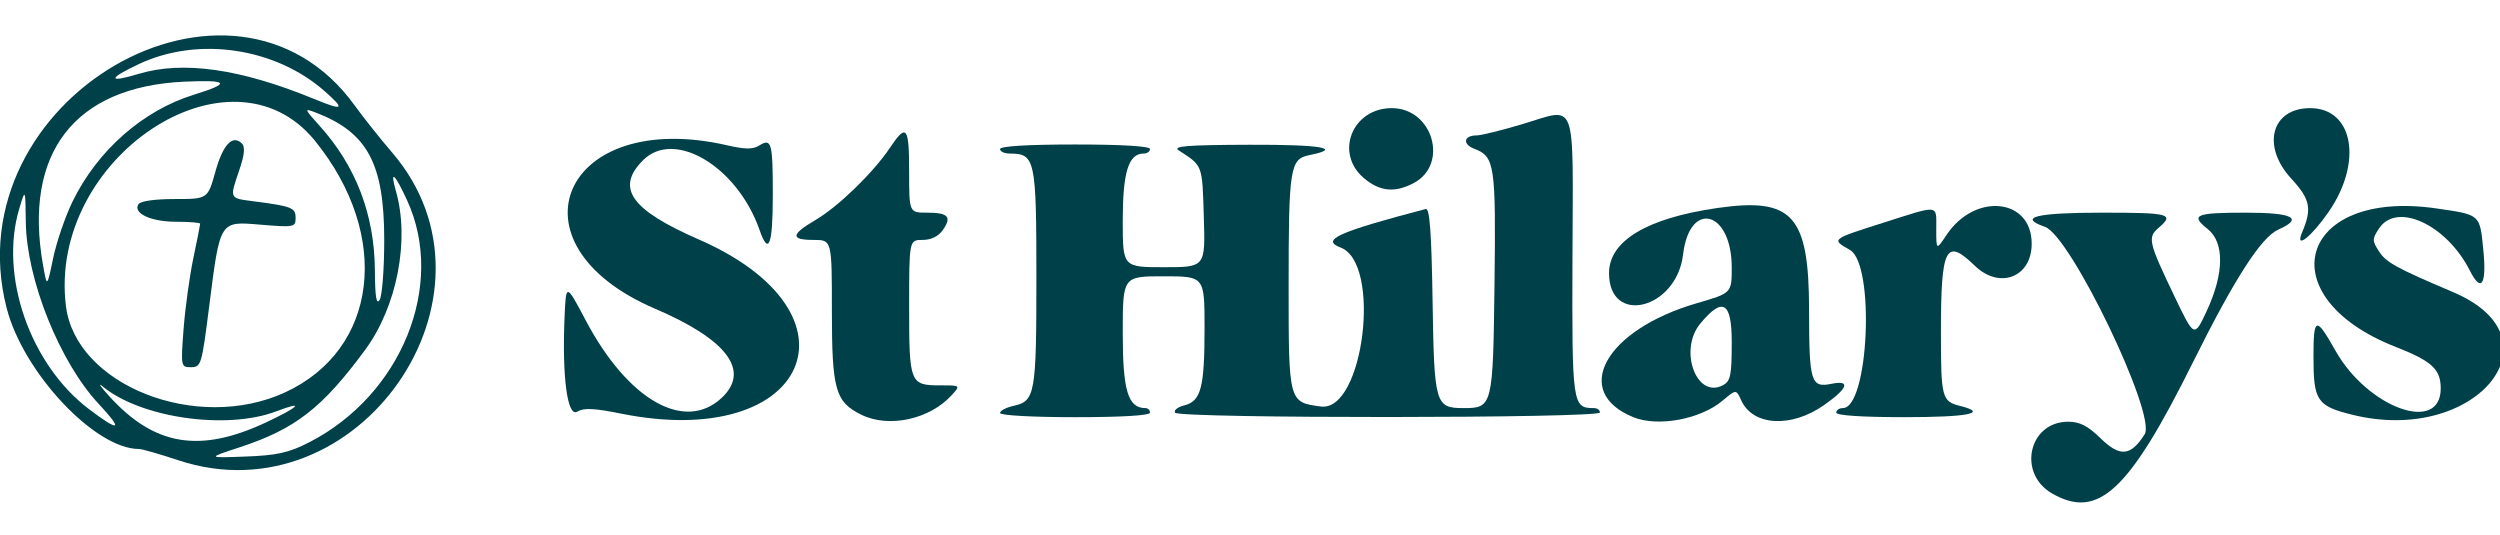
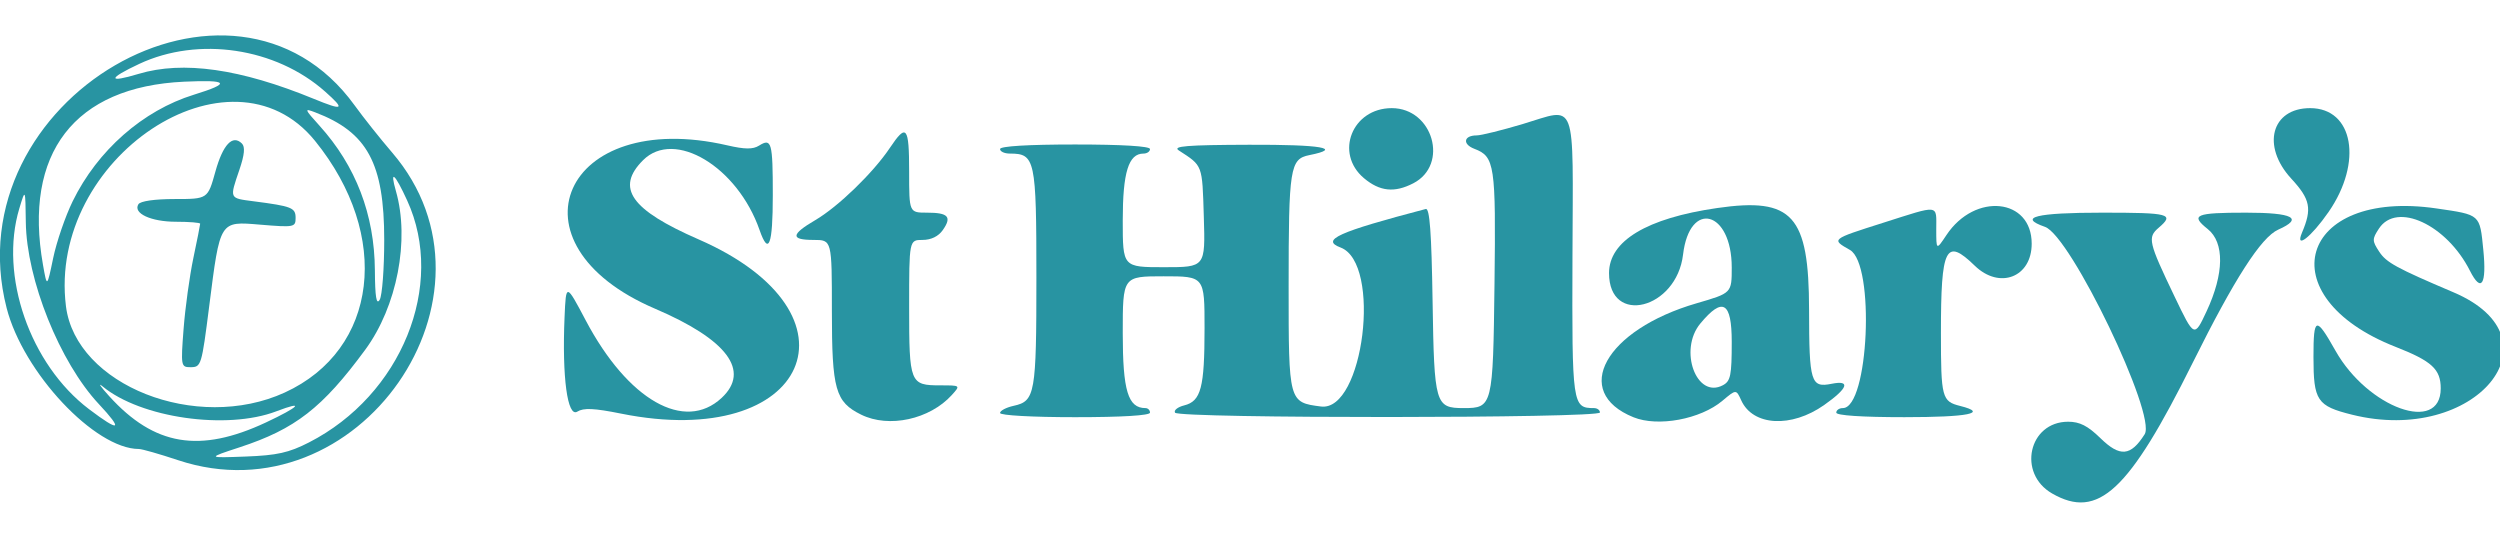
<svg xmlns="http://www.w3.org/2000/svg" id="Layer_1" viewBox="0 0 748.5 160" version="1.1" xml:space="preserve">
  <defs id="defs1">
    <style id="style1">.cls-1{fill:#f5f5f7;}.cls-1,.cls-2{stroke-width:0px;}.cls-2{fill:#1393ff;}</style>
  </defs>
-   <path style="fill:#004149;fill-opacity:1" d="m 408.372,53.346 c -8.886,-7.477 -3.532,-20.97 8.32,-20.97 12.354,0 17.206,16.937 6.446,22.502 -5.622,2.907 -10.034,2.45 -14.766,-1.532 z" id="path46" />
-   <path style="fill:#004149;fill-opacity:1" d="m 689.226,69.64 c 3.049,-7.183 2.496,-9.96 -3.22,-16.161 -8.991,-9.754 -5.954,-21.103 5.648,-21.103 12.957,0 15.834,16.198 5.521,31.086 -5.227,7.545 -10.154,11.375 -7.948,6.179 z" id="path45" />
-   <path style="fill:#004149;fill-opacity:1" d="m 549.779,123.542 c 0,-0.748 0.884,-1.361 1.964,-1.361 7.763,0 9.697,-43.04 2.127,-47.347 -5.646,-3.213 -5.717,-3.155 9.867,-8.108 17.23,-5.476 15.977,-5.625 15.977,1.909 0,6.324 0,6.324 3.08,1.701 8.507,-12.772 25.495,-11.027 25.495,2.62 0,10.073 -9.637,13.791 -17.06,6.582 -8.687,-8.436 -10.118,-5.579 -10.115,20.192 0.002,19.356 0.288,20.438 5.757,21.811 8.543,2.144 2.501,3.362 -16.682,3.362 -12.7,0 -20.41,-0.514 -20.41,-1.361 z" id="path44" />
-   <path style="fill:#004149;fill-opacity:1" d="m 299.412,123.65 c 0,-0.689 1.842,-1.657 4.093,-2.152 6.417,-1.409 6.792,-3.533 6.792,-38.477 0,-35.34 -0.364,-37.039 -7.931,-37.039 -1.625,0 -2.954,-0.612 -2.954,-1.361 0,-0.852 8.391,-1.361 22.451,-1.361 14.06,0 22.451,0.509 22.451,1.361 0,0.748 -0.884,1.361 -1.964,1.361 -4.465,0 -6.2,5.606 -6.2,20.033 0,13.985 0,13.985 12.367,13.985 12.367,0 12.367,0 11.906,-15.08 -0.481,-15.752 -0.273,-15.2 -7.486,-19.878 -1.988,-1.289 2.318,-1.637 21.053,-1.701 21.69,-0.074 28.251,1.057 18.013,3.105 -5.773,1.155 -6.188,3.789 -6.188,39.29 0,34.673 0.016,34.732 9.678,35.973 12.772,1.641 18.277,-42.923 5.88,-47.602 -6.024,-2.274 -0.875,-4.603 25.502,-11.536 1.177,-0.309 1.716,6.994 2.041,27.666 0.485,30.852 0.803,31.945 9.286,31.945 8.68,0 8.803,-0.496 9.252,-37.271 0.434,-35.59 0.069,-38.038 -6.015,-40.351 -3.673,-1.397 -3.226,-4.019 0.685,-4.019 1.321,0 7.551,-1.541 13.845,-3.425 16.332,-4.888 14.998,-8.465 14.828,39.74 -0.156,44.469 -0.034,45.327 6.444,45.327 0.98,0 1.781,0.592 1.781,1.316 0,1.772 -126.121,1.831 -127.216,0.059 -0.44,-0.713 0.8,-1.697 2.756,-2.188 5.018,-1.259 6.08,-5.292 6.08,-23.088 0,-15.559 0,-15.559 -12.246,-15.559 -12.246,0 -12.246,0 -12.246,17.009 0,17.25 1.576,22.451 6.803,22.451 0.748,0 1.361,0.612 1.361,1.361 0,0.852 -8.391,1.361 -22.451,1.361 -12.769,0 -22.451,-0.54 -22.451,-1.253 z" id="path43" />
-   <path style="fill:#004149;fill-opacity:1" d="m 704.218,124.163 c -10.518,-2.621 -11.566,-4.188 -11.566,-17.289 0,-12.081 0.713,-12.283 6.591,-1.868 9.697,17.182 31.509,25.003 31.509,11.297 0,-5.762 -2.641,-8.193 -13.538,-12.464 -38.46,-15.072 -28.871,-47.448 12.272,-41.432 13.234,1.935 12.945,1.679 14.018,12.393 1.044,10.415 -0.607,12.998 -4.005,6.265 -6.973,-13.816 -21.923,-20.748 -27.242,-12.631 -2.07,3.16 -2.064,3.653 0.084,6.932 2.121,3.236 5.145,4.89 22.22,12.147 32.927,13.995 6.558,45.846 -30.342,36.65 z" id="path42" />
-   <path style="fill:#004149;fill-opacity:1" d="m 489.076,124.93 c -18.78,-7.588 -8.478,-26.177 18.921,-34.138 10.487,-3.047 10.487,-3.047 10.487,-10.699 0,-17.023 -12.622,-20.378 -14.577,-3.874 -1.938,16.366 -22.162,21.426 -22.162,5.545 0,-9.627 11.298,-16.427 32.358,-19.477 22.618,-3.276 27.502,2.135 27.533,30.5 0.024,21.721 0.526,23.366 6.754,22.12 5.773,-1.155 4.902,1.323 -2.235,6.353 -9.838,6.934 -21.323,6.298 -24.819,-1.374 -1.53,-3.357 -1.53,-3.357 -5.635,0.097 -6.595,5.549 -19.294,7.909 -26.625,4.947 z m 26.775,-9.6 c 2.285,-1.223 2.632,-2.932 2.632,-12.962 0,-12.009 -2.697,-13.587 -9.406,-5.503 -6.58,7.929 -1.157,22.709 6.774,18.465 z" id="path41" />
-   <path style="fill:#004149;fill-opacity:1" d="m 257.841,124.152 c -7.741,-3.82 -8.775,-7.484 -8.775,-31.096 0,-21.221 0,-21.221 -5.443,-21.221 -7.016,0 -6.881,-1.62 0.496,-5.943 6.825,-4 17.327,-14.175 22.304,-21.611 4.981,-7.442 5.775,-6.46 5.775,7.144 0,12.246 0,12.246 5.362,12.246 6.367,0 7.492,1.247 4.709,5.221 -1.319,1.883 -3.503,2.943 -6.066,2.943 -4.005,0 -4.005,0 -4.005,20.138 0,22.785 0.247,23.404 9.328,23.404 6.062,0 6.062,0 3.47,2.866 -6.633,7.335 -18.87,9.997 -27.154,5.908 z" id="path40" />
-   <path style="fill:#004149;fill-opacity:1" d="m 186,123.846 c -8.137,-1.639 -11.269,-1.783 -13.156,-0.605 -2.952,1.843 -4.587,-10.274 -3.816,-28.273 0.437,-10.205 0.437,-10.205 6.338,0.955 12.622,23.874 29.608,33.555 40.703,23.199 8.67,-8.093 1.679,-17.447 -19.951,-26.697 -45.47,-19.445 -27.408,-60.231 21.658,-48.905 5.242,1.21 7.64,1.23 9.482,0.08 3.758,-2.347 4.119,-1.044 4.119,14.855 0,14.968 -1.24,18.227 -3.963,10.416 -6.615,-18.977 -25.494,-30.295 -34.879,-20.91 -8.294,8.294 -3.705,14.836 16.631,23.713 51.137,22.32 32.868,63.461 -23.167,52.171 z" id="path39" />
-   <path style="fill:#004149;fill-opacity:1" d="M 53.289,137.769 C 47.765,135.931 42.505,134.428 41.6,134.428 28.426,134.428 6.937,111.53 1.983,92.213 -14.017,29.829 69.724,-18.9 106.194,31.572 c 2.619,3.625 7.656,9.96 11.193,14.077 36.706,42.731 -10.148,110.068 -64.098,92.12 z m 39.225,-5.308 c 27.664,-14.157 41.017,-47.043 29.401,-72.414 -3.741,-8.172 -5.278,-9.466 -3.38,-2.847 4.199,14.64 0.345,34.561 -9.194,47.526 -12.805,17.405 -20.966,23.747 -37.552,29.182 -9.817,3.217 -9.817,3.217 1.748,2.781 9.429,-0.355 12.935,-1.136 18.976,-4.228 z m -12.908,-5.972 c 10.029,-4.693 11.894,-6.691 3.117,-3.339 -14.859,5.674 -40.632,1.974 -52.01,-7.466 -1.517,-1.259 -0.615,0.07 2.004,2.954 13.493,14.853 27.069,17.126 46.889,7.852 z M 29.59,120.975 C 17.88,108.456 7.943,83.696 7.728,66.499 7.601,56.401 7.601,56.401 5.786,62.417 -0.271,82.497 8.972,109.111 26.654,122.504 c 9.241,6.999 10.365,6.413 2.936,-1.529 z m 55.667,-3.451 C 113.216,104.723 117.318,70.533 94.299,42.151 69.006,10.965 14.209,47.371 19.745,91.684 22.703,115.352 58.853,129.611 85.257,117.523 Z M 115.038,71.836 c 0,-22.933 -5.042,-32.256 -20.656,-38.193 -3.37,-1.281 -3.308,-1.085 1.255,3.966 10.908,12.074 16.485,26.62 16.602,43.3 0.056,8.043 0.454,10.487 1.438,8.845 0.748,-1.248 1.361,-9.311 1.361,-17.918 z M 21.755,60.27 C 29.221,45.008 42.791,33.077 58.053,28.354 69.263,24.886 68.485,23.843 55.144,24.456 22.269,25.966 6.947,45.853 12.874,79.32 c 1.205,6.803 1.205,6.803 3.046,-2.041 C 16.933,72.414 19.558,64.76 21.755,60.27 Z M 97.349,27.429 C 82.543,14.28 59.412,10.83 41.694,19.129 c -9.443,4.423 -9.532,5.803 -0.193,2.992 13.286,-3.998 30.459,-1.552 52.447,7.471 8.883,3.645 9.5,3.253 3.402,-2.163 z" id="path38" />
-   <path style="fill:#004149;fill-opacity:1" d="m 54.969,98.45 c 0.486,-6.317 1.801,-15.848 2.922,-21.18 1.122,-5.332 2.039,-9.961 2.039,-10.286 0,-0.325 -3.251,-0.591 -7.224,-0.591 -7.508,0 -12.948,-2.527 -11.273,-5.236 0.587,-0.95 4.867,-1.567 10.87,-1.567 9.902,0 9.902,0 12.186,-8.214 2.257,-8.119 5.158,-11.187 7.943,-8.402 1.005,1.005 0.774,3.371 -0.772,7.907 -2.961,8.691 -3.08,8.43 4.258,9.381 11.489,1.49 12.586,1.925 12.586,4.993 0,2.777 -0.42,2.856 -10.649,2.003 -12.138,-1.012 -11.944,-1.322 -15.21,24.351 -2.288,17.983 -2.394,18.328 -5.663,18.328 -2.795,0 -2.865,-0.4 -2.013,-11.485 z" id="path37" />
-   <path style="fill:#004149;fill-opacity:1" d="m 614.412,147.752 c -10.48,-6.011 -7.028,-21.488 4.793,-21.488 3.465,0 5.869,1.222 9.635,4.899 5.881,5.742 9.085,5.466 13.271,-1.146 3.637,-5.744 -22.156,-59.415 -29.84,-62.094 -8.247,-2.875 -2.684,-4.251 17.189,-4.251 20.181,0 21.659,0.396 16.853,4.511 -3.397,2.909 -3.087,4.249 4.78,20.662 5.87,12.246 5.87,12.246 9.565,4.34 5.269,-11.275 5.391,-20.57 0.323,-24.615 -5.3,-4.23 -3.733,-4.898 11.487,-4.898 14.105,0 17.293,1.68 9.638,5.08 -5.109,2.269 -13.136,14.759 -25.592,39.823 -19.147,38.529 -28.332,47.075 -42.103,39.177 z" id="path19" />
+   <path style="fill:#2894a2;fill-opacity:1" d="m 408.372,53.346 c -8.886,-7.477 -3.532,-20.97 8.32,-20.97 12.354,0 17.206,16.937 6.446,22.502 -5.622,2.907 -10.034,2.45 -14.766,-1.532 z" id="path46" />
+   <path style="fill:#2894a2;fill-opacity:1" d="m 689.226,69.64 c 3.049,-7.183 2.496,-9.96 -3.22,-16.161 -8.991,-9.754 -5.954,-21.103 5.648,-21.103 12.957,0 15.834,16.198 5.521,31.086 -5.227,7.545 -10.154,11.375 -7.948,6.179 z" id="path45" />
+   <path style="fill:#2894a2;fill-opacity:1" d="m 549.779,123.542 c 0,-0.748 0.884,-1.361 1.964,-1.361 7.763,0 9.697,-43.04 2.127,-47.347 -5.646,-3.213 -5.717,-3.155 9.867,-8.108 17.23,-5.476 15.977,-5.625 15.977,1.909 0,6.324 0,6.324 3.08,1.701 8.507,-12.772 25.495,-11.027 25.495,2.62 0,10.073 -9.637,13.791 -17.06,6.582 -8.687,-8.436 -10.118,-5.579 -10.115,20.192 0.002,19.356 0.288,20.438 5.757,21.811 8.543,2.144 2.501,3.362 -16.682,3.362 -12.7,0 -20.41,-0.514 -20.41,-1.361 z" id="path44" />
+   <path style="fill:#2894a2;fill-opacity:1" d="m 299.412,123.65 c 0,-0.689 1.842,-1.657 4.093,-2.152 6.417,-1.409 6.792,-3.533 6.792,-38.477 0,-35.34 -0.364,-37.039 -7.931,-37.039 -1.625,0 -2.954,-0.612 -2.954,-1.361 0,-0.852 8.391,-1.361 22.451,-1.361 14.06,0 22.451,0.509 22.451,1.361 0,0.748 -0.884,1.361 -1.964,1.361 -4.465,0 -6.2,5.606 -6.2,20.033 0,13.985 0,13.985 12.367,13.985 12.367,0 12.367,0 11.906,-15.08 -0.481,-15.752 -0.273,-15.2 -7.486,-19.878 -1.988,-1.289 2.318,-1.637 21.053,-1.701 21.69,-0.074 28.251,1.057 18.013,3.105 -5.773,1.155 -6.188,3.789 -6.188,39.29 0,34.673 0.016,34.732 9.678,35.973 12.772,1.641 18.277,-42.923 5.88,-47.602 -6.024,-2.274 -0.875,-4.603 25.502,-11.536 1.177,-0.309 1.716,6.994 2.041,27.666 0.485,30.852 0.803,31.945 9.286,31.945 8.68,0 8.803,-0.496 9.252,-37.271 0.434,-35.59 0.069,-38.038 -6.015,-40.351 -3.673,-1.397 -3.226,-4.019 0.685,-4.019 1.321,0 7.551,-1.541 13.845,-3.425 16.332,-4.888 14.998,-8.465 14.828,39.74 -0.156,44.469 -0.034,45.327 6.444,45.327 0.98,0 1.781,0.592 1.781,1.316 0,1.772 -126.121,1.831 -127.216,0.059 -0.44,-0.713 0.8,-1.697 2.756,-2.188 5.018,-1.259 6.08,-5.292 6.08,-23.088 0,-15.559 0,-15.559 -12.246,-15.559 -12.246,0 -12.246,0 -12.246,17.009 0,17.25 1.576,22.451 6.803,22.451 0.748,0 1.361,0.612 1.361,1.361 0,0.852 -8.391,1.361 -22.451,1.361 -12.769,0 -22.451,-0.54 -22.451,-1.253 z" id="path43" />
+   <path style="fill:#2894a2;fill-opacity:1" d="m 704.218,124.163 c -10.518,-2.621 -11.566,-4.188 -11.566,-17.289 0,-12.081 0.713,-12.283 6.591,-1.868 9.697,17.182 31.509,25.003 31.509,11.297 0,-5.762 -2.641,-8.193 -13.538,-12.464 -38.46,-15.072 -28.871,-47.448 12.272,-41.432 13.234,1.935 12.945,1.679 14.018,12.393 1.044,10.415 -0.607,12.998 -4.005,6.265 -6.973,-13.816 -21.923,-20.748 -27.242,-12.631 -2.07,3.16 -2.064,3.653 0.084,6.932 2.121,3.236 5.145,4.89 22.22,12.147 32.927,13.995 6.558,45.846 -30.342,36.65 z" id="path42" />
+   <path style="fill:#2894a2;fill-opacity:1" d="m 489.076,124.93 c -18.78,-7.588 -8.478,-26.177 18.921,-34.138 10.487,-3.047 10.487,-3.047 10.487,-10.699 0,-17.023 -12.622,-20.378 -14.577,-3.874 -1.938,16.366 -22.162,21.426 -22.162,5.545 0,-9.627 11.298,-16.427 32.358,-19.477 22.618,-3.276 27.502,2.135 27.533,30.5 0.024,21.721 0.526,23.366 6.754,22.12 5.773,-1.155 4.902,1.323 -2.235,6.353 -9.838,6.934 -21.323,6.298 -24.819,-1.374 -1.53,-3.357 -1.53,-3.357 -5.635,0.097 -6.595,5.549 -19.294,7.909 -26.625,4.947 z m 26.775,-9.6 c 2.285,-1.223 2.632,-2.932 2.632,-12.962 0,-12.009 -2.697,-13.587 -9.406,-5.503 -6.58,7.929 -1.157,22.709 6.774,18.465 z" id="path41" />
+   <path style="fill:#2894a2;fill-opacity:1" d="m 257.841,124.152 c -7.741,-3.82 -8.775,-7.484 -8.775,-31.096 0,-21.221 0,-21.221 -5.443,-21.221 -7.016,0 -6.881,-1.62 0.496,-5.943 6.825,-4 17.327,-14.175 22.304,-21.611 4.981,-7.442 5.775,-6.46 5.775,7.144 0,12.246 0,12.246 5.362,12.246 6.367,0 7.492,1.247 4.709,5.221 -1.319,1.883 -3.503,2.943 -6.066,2.943 -4.005,0 -4.005,0 -4.005,20.138 0,22.785 0.247,23.404 9.328,23.404 6.062,0 6.062,0 3.47,2.866 -6.633,7.335 -18.87,9.997 -27.154,5.908 z" id="path40" />
+   <path style="fill:#2894a2;fill-opacity:1" d="m 186,123.846 c -8.137,-1.639 -11.269,-1.783 -13.156,-0.605 -2.952,1.843 -4.587,-10.274 -3.816,-28.273 0.437,-10.205 0.437,-10.205 6.338,0.955 12.622,23.874 29.608,33.555 40.703,23.199 8.67,-8.093 1.679,-17.447 -19.951,-26.697 -45.47,-19.445 -27.408,-60.231 21.658,-48.905 5.242,1.21 7.64,1.23 9.482,0.08 3.758,-2.347 4.119,-1.044 4.119,14.855 0,14.968 -1.24,18.227 -3.963,10.416 -6.615,-18.977 -25.494,-30.295 -34.879,-20.91 -8.294,8.294 -3.705,14.836 16.631,23.713 51.137,22.32 32.868,63.461 -23.167,52.171 z" id="path39" />
+   <path style="fill:#2894a2;fill-opacity:1" d="M 53.289,137.769 C 47.765,135.931 42.505,134.428 41.6,134.428 28.426,134.428 6.937,111.53 1.983,92.213 -14.017,29.829 69.724,-18.9 106.194,31.572 c 2.619,3.625 7.656,9.96 11.193,14.077 36.706,42.731 -10.148,110.068 -64.098,92.12 z m 39.225,-5.308 c 27.664,-14.157 41.017,-47.043 29.401,-72.414 -3.741,-8.172 -5.278,-9.466 -3.38,-2.847 4.199,14.64 0.345,34.561 -9.194,47.526 -12.805,17.405 -20.966,23.747 -37.552,29.182 -9.817,3.217 -9.817,3.217 1.748,2.781 9.429,-0.355 12.935,-1.136 18.976,-4.228 z m -12.908,-5.972 c 10.029,-4.693 11.894,-6.691 3.117,-3.339 -14.859,5.674 -40.632,1.974 -52.01,-7.466 -1.517,-1.259 -0.615,0.07 2.004,2.954 13.493,14.853 27.069,17.126 46.889,7.852 z M 29.59,120.975 C 17.88,108.456 7.943,83.696 7.728,66.499 7.601,56.401 7.601,56.401 5.786,62.417 -0.271,82.497 8.972,109.111 26.654,122.504 c 9.241,6.999 10.365,6.413 2.936,-1.529 z m 55.667,-3.451 C 113.216,104.723 117.318,70.533 94.299,42.151 69.006,10.965 14.209,47.371 19.745,91.684 22.703,115.352 58.853,129.611 85.257,117.523 Z M 115.038,71.836 c 0,-22.933 -5.042,-32.256 -20.656,-38.193 -3.37,-1.281 -3.308,-1.085 1.255,3.966 10.908,12.074 16.485,26.62 16.602,43.3 0.056,8.043 0.454,10.487 1.438,8.845 0.748,-1.248 1.361,-9.311 1.361,-17.918 z M 21.755,60.27 C 29.221,45.008 42.791,33.077 58.053,28.354 69.263,24.886 68.485,23.843 55.144,24.456 22.269,25.966 6.947,45.853 12.874,79.32 c 1.205,6.803 1.205,6.803 3.046,-2.041 C 16.933,72.414 19.558,64.76 21.755,60.27 Z M 97.349,27.429 C 82.543,14.28 59.412,10.83 41.694,19.129 c -9.443,4.423 -9.532,5.803 -0.193,2.992 13.286,-3.998 30.459,-1.552 52.447,7.471 8.883,3.645 9.5,3.253 3.402,-2.163 z" id="path38" />
+   <path style="fill:#2894a2;fill-opacity:1" d="m 54.969,98.45 c 0.486,-6.317 1.801,-15.848 2.922,-21.18 1.122,-5.332 2.039,-9.961 2.039,-10.286 0,-0.325 -3.251,-0.591 -7.224,-0.591 -7.508,0 -12.948,-2.527 -11.273,-5.236 0.587,-0.95 4.867,-1.567 10.87,-1.567 9.902,0 9.902,0 12.186,-8.214 2.257,-8.119 5.158,-11.187 7.943,-8.402 1.005,1.005 0.774,3.371 -0.772,7.907 -2.961,8.691 -3.08,8.43 4.258,9.381 11.489,1.49 12.586,1.925 12.586,4.993 0,2.777 -0.42,2.856 -10.649,2.003 -12.138,-1.012 -11.944,-1.322 -15.21,24.351 -2.288,17.983 -2.394,18.328 -5.663,18.328 -2.795,0 -2.865,-0.4 -2.013,-11.485 z" id="path37" />
+   <path style="fill:#2894a2;fill-opacity:1" d="m 614.412,147.752 c -10.48,-6.011 -7.028,-21.488 4.793,-21.488 3.465,0 5.869,1.222 9.635,4.899 5.881,5.742 9.085,5.466 13.271,-1.146 3.637,-5.744 -22.156,-59.415 -29.84,-62.094 -8.247,-2.875 -2.684,-4.251 17.189,-4.251 20.181,0 21.659,0.396 16.853,4.511 -3.397,2.909 -3.087,4.249 4.78,20.662 5.87,12.246 5.87,12.246 9.565,4.34 5.269,-11.275 5.391,-20.57 0.323,-24.615 -5.3,-4.23 -3.733,-4.898 11.487,-4.898 14.105,0 17.293,1.68 9.638,5.08 -5.109,2.269 -13.136,14.759 -25.592,39.823 -19.147,38.529 -28.332,47.075 -42.103,39.177 z" id="path19" />
</svg>
